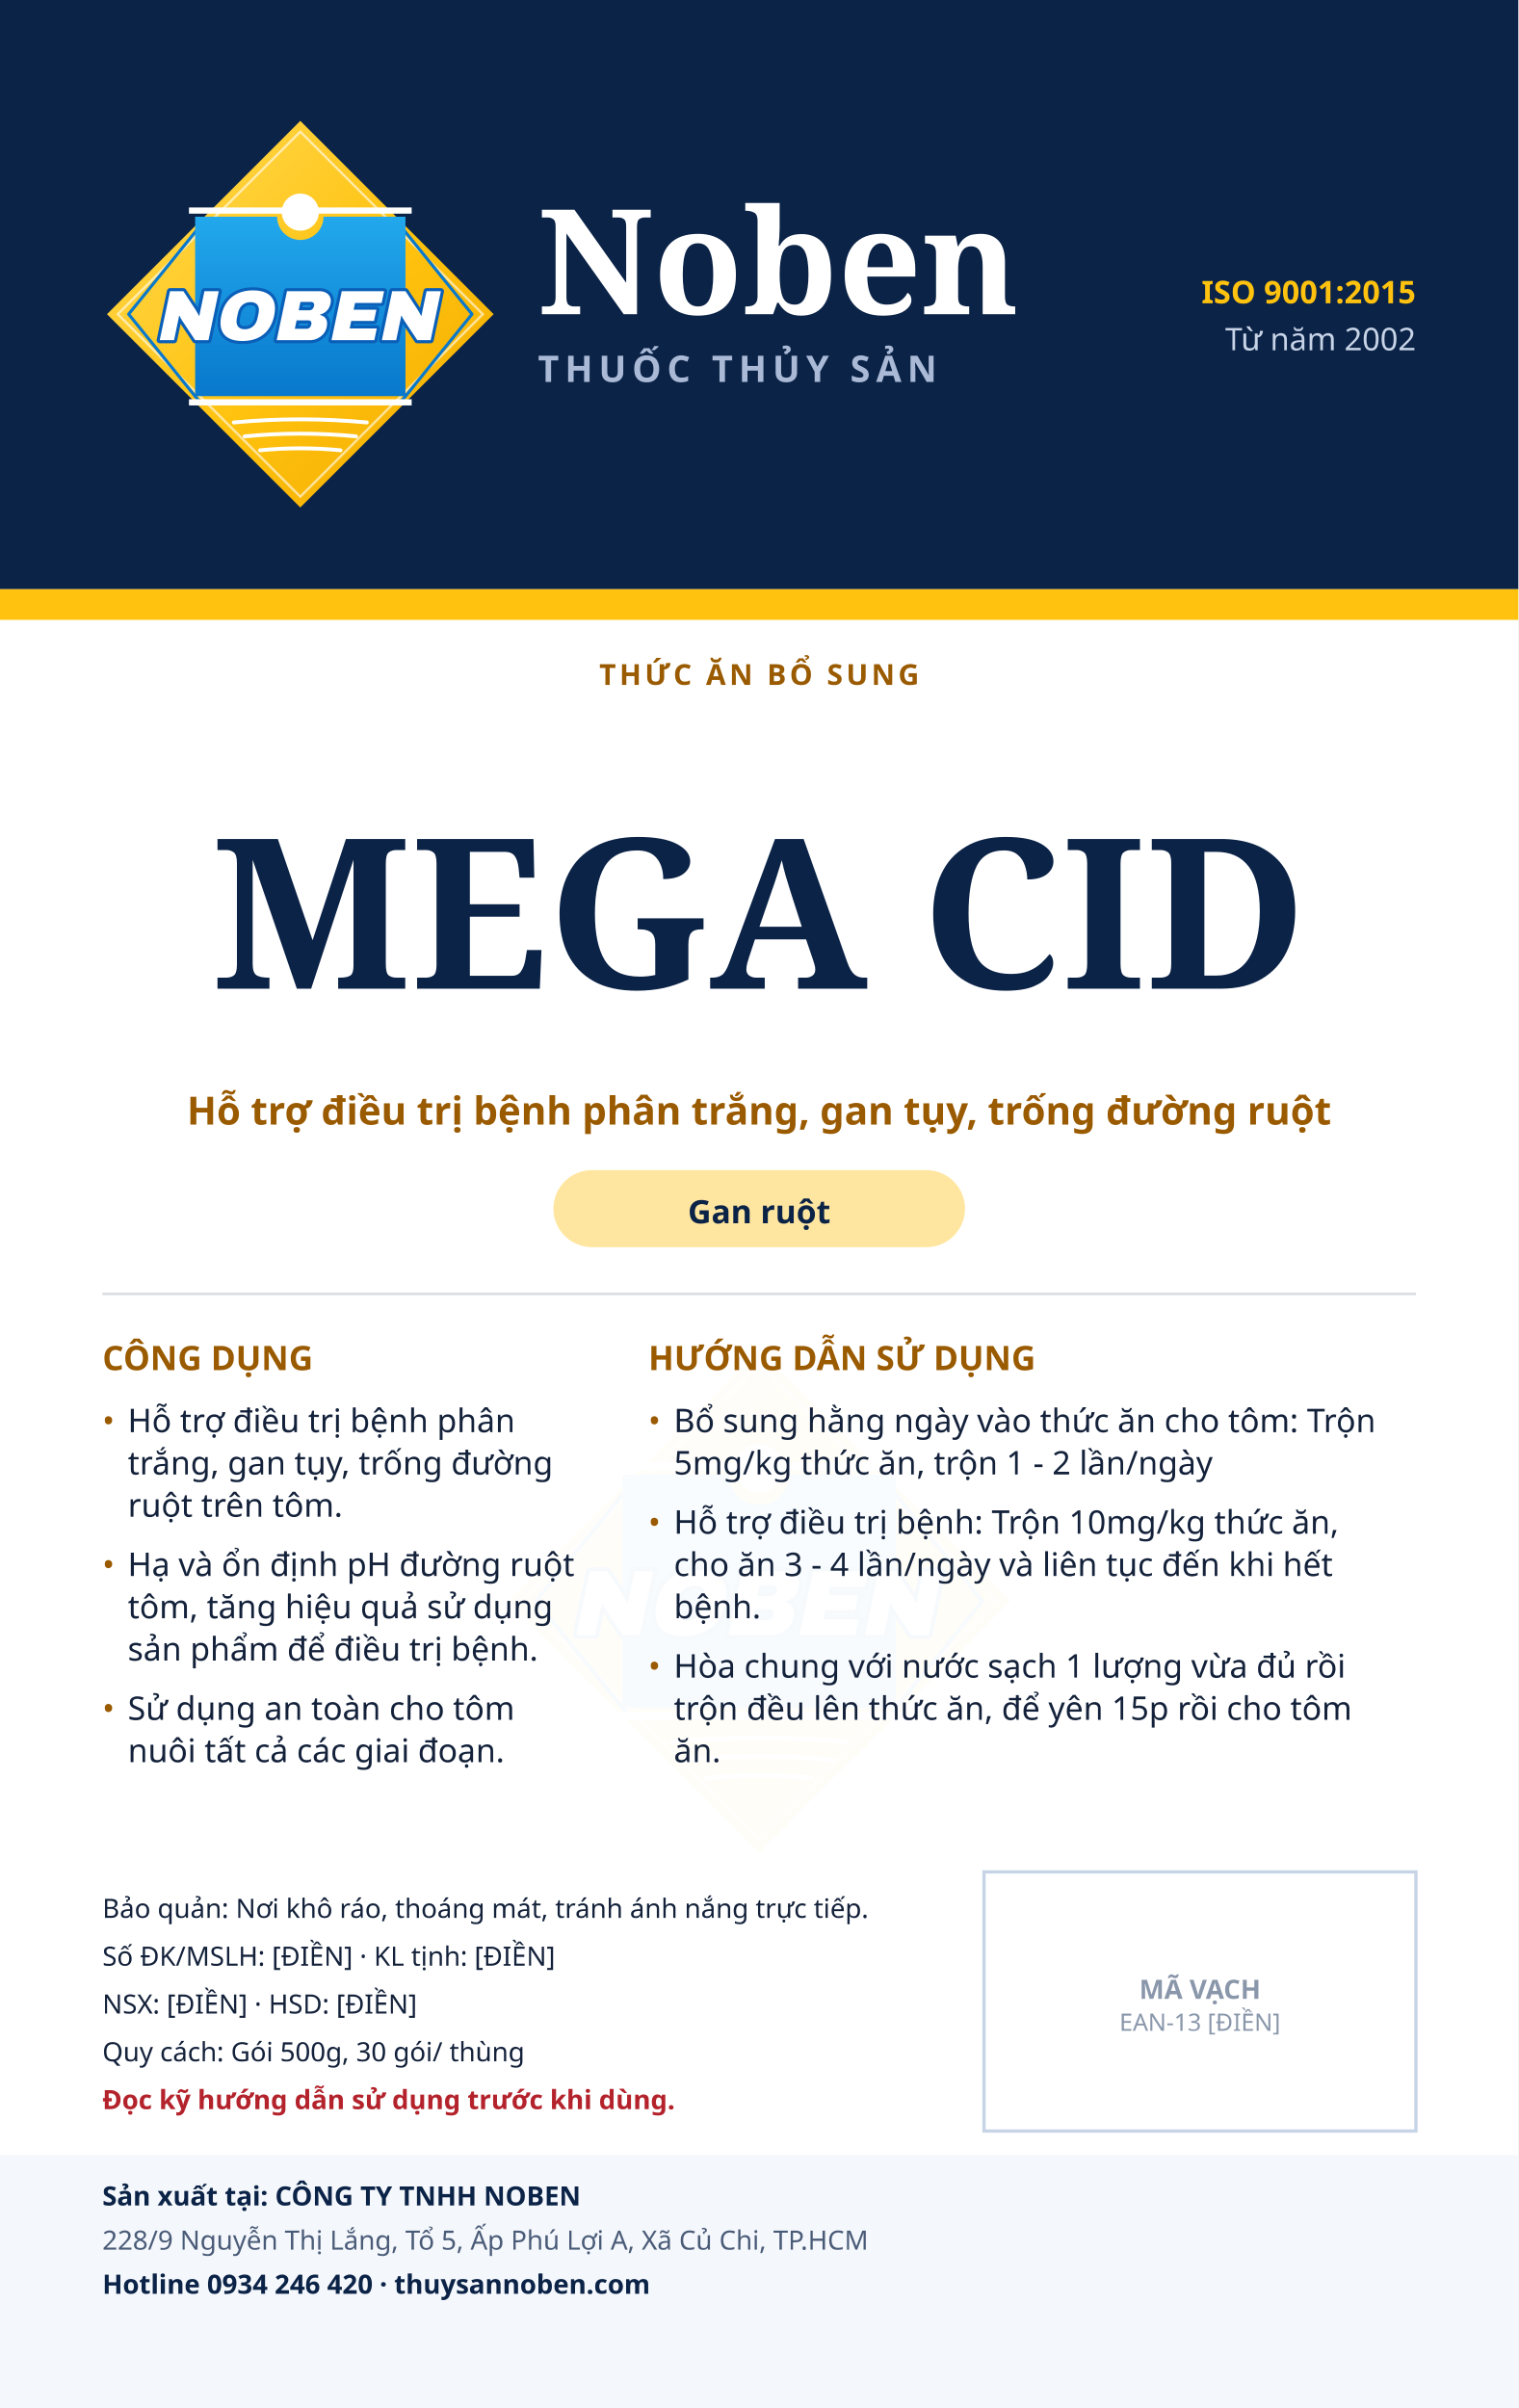
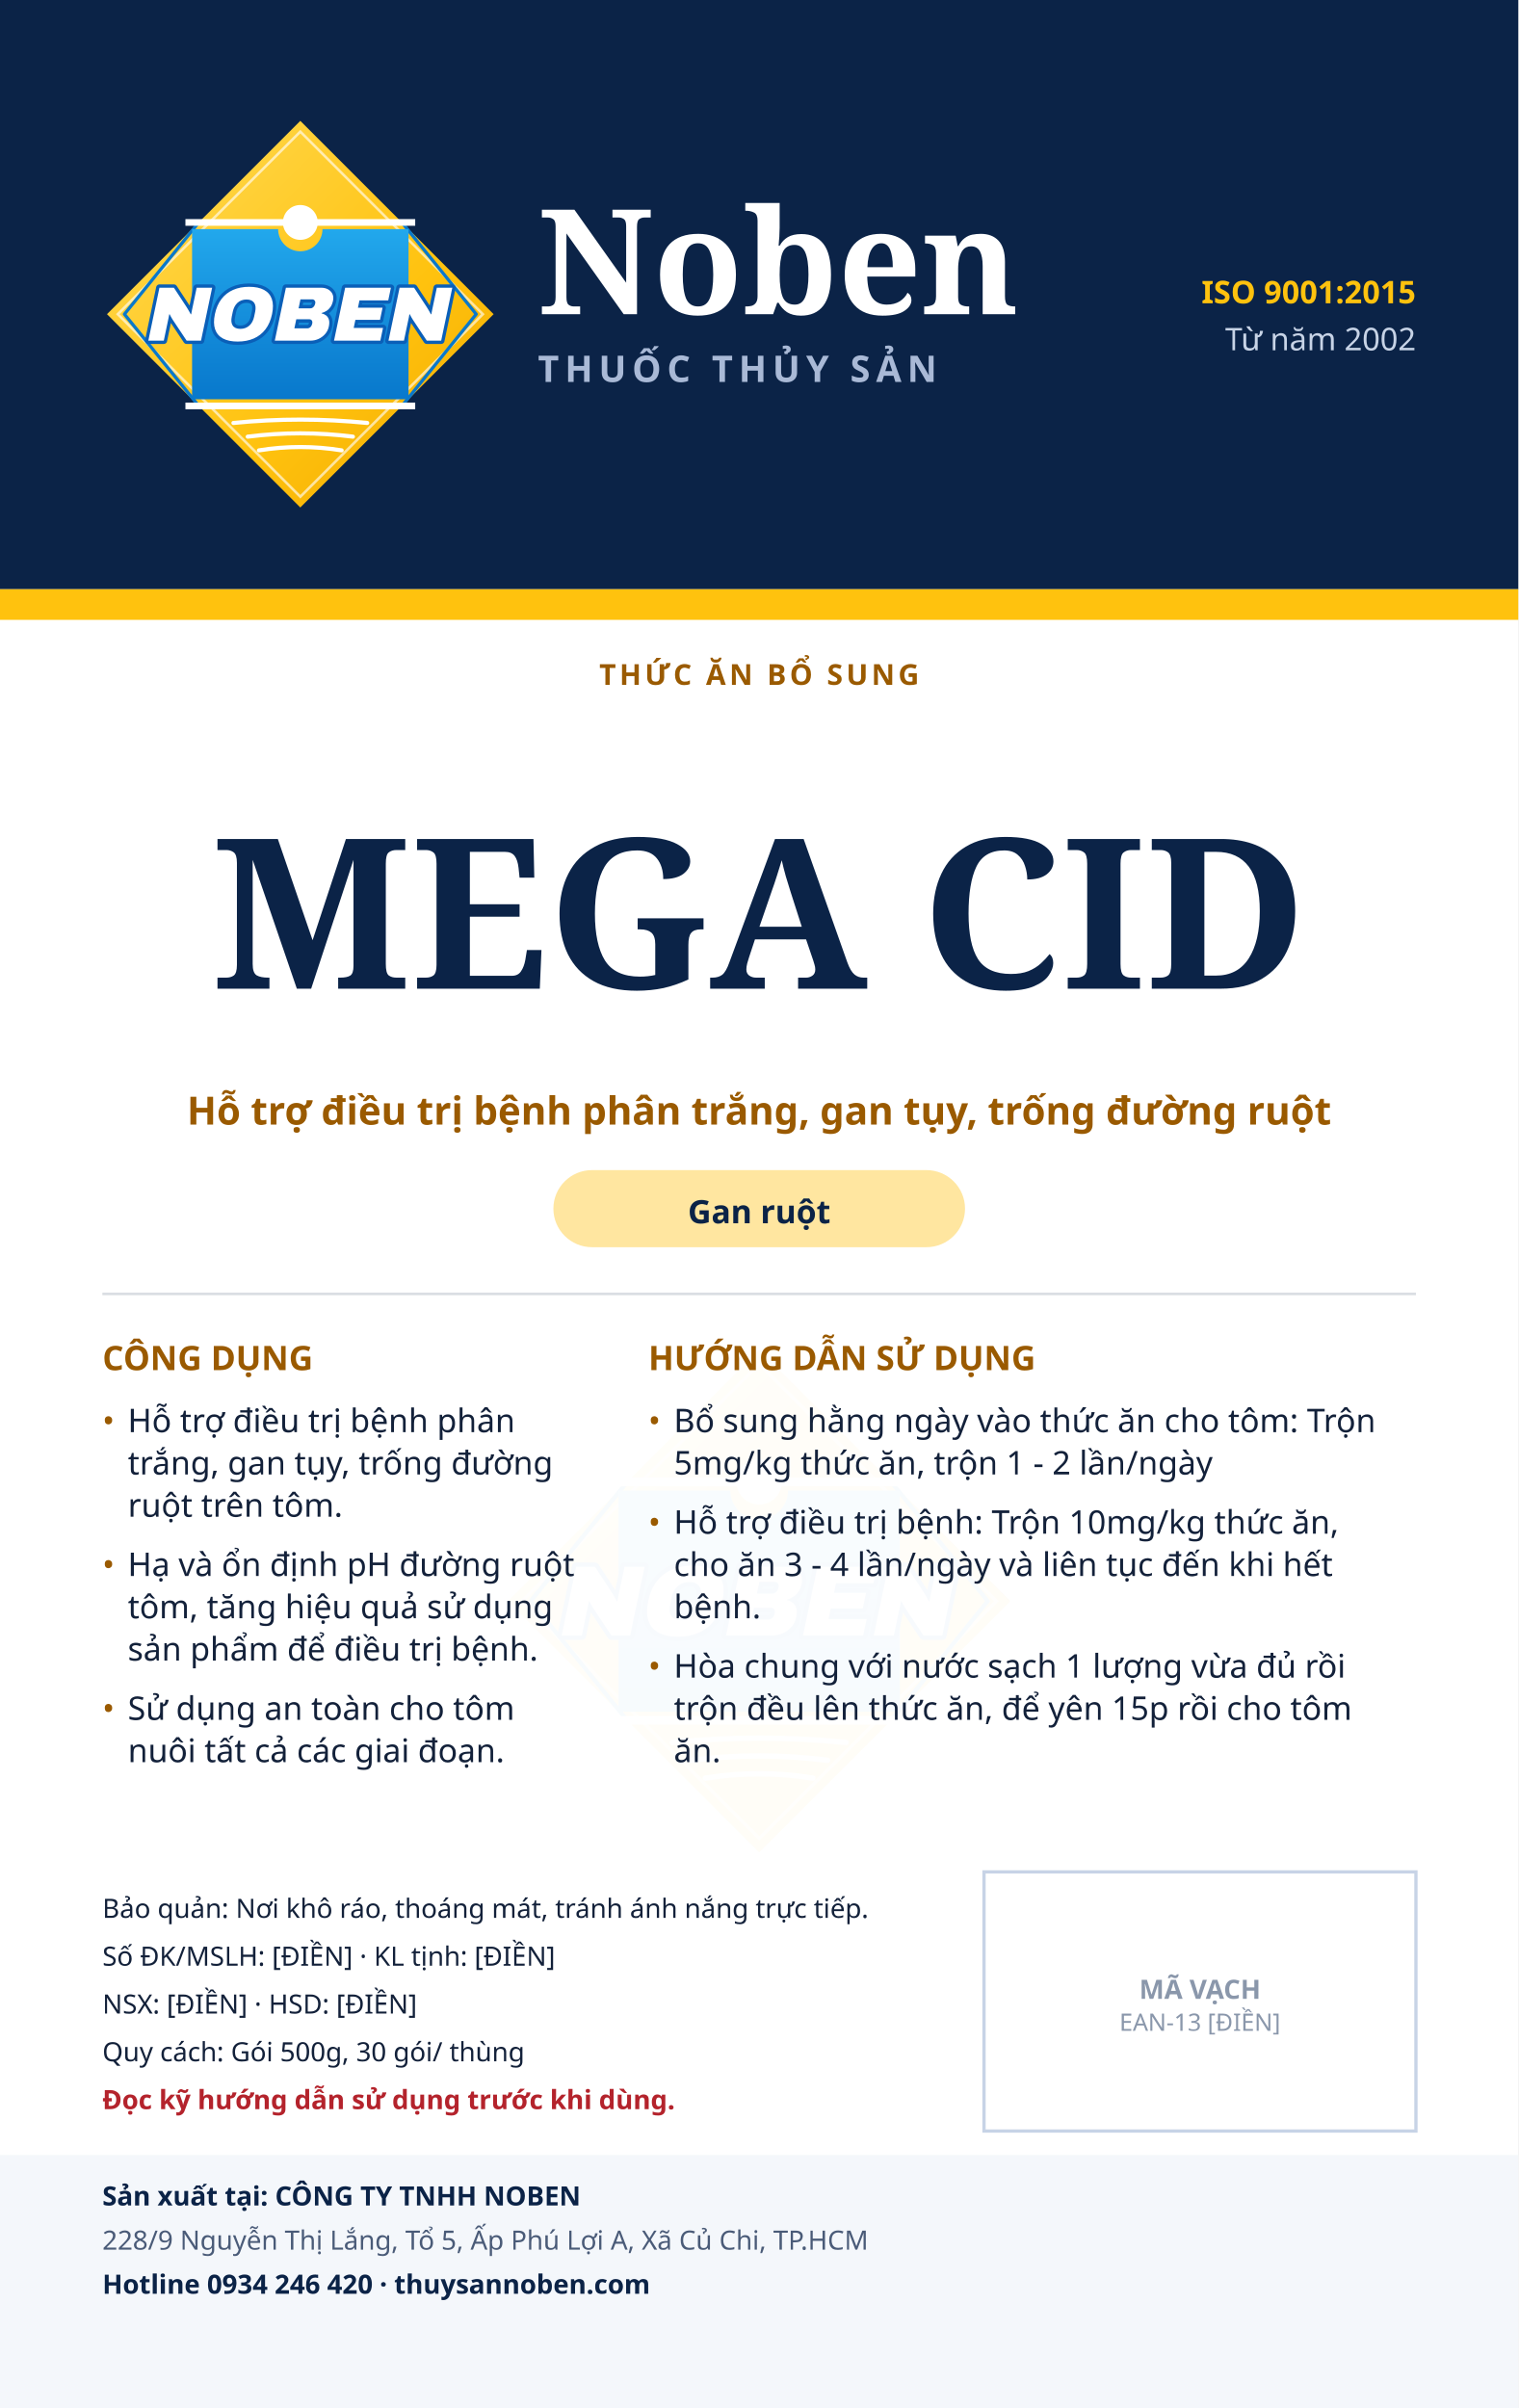
<svg xmlns="http://www.w3.org/2000/svg" xmlns:xlink="http://www.w3.org/1999/xlink" width="116mm" height="183.98mm" viewBox="-3 -3 116 183.98" data-trim="110 177.98" data-tran-le="3" data-an-toan="4.82">
  <defs>
    <clipPath id="nb-trang-giua">
      <rect x="0" y="44.36" width="110" height="117.29" />
    </clipPath>
  </defs>
  <g id="nen">
    <rect x="-3" y="-3" width="116" height="183.98" fill="#ffffff" />
    <rect x="-3" y="161.65" width="116" height="19.33" fill="#f4f7fb" />
    <g opacity="0.035" clip-path="url(#nb-trang-giua)">
      <use href="#nb-mark-art" xlink:href="#nb-mark-art" transform="translate(35.35 99.68) scale(0.07677)" />
    </g>
  </g>
  <g id="dai-thuong-hieu" data-khung="38.09 0 67.09 42.02">
    <rect x="-3" y="-3" width="116" height="45.02" fill="#0b2347" />
    <rect x="-3" y="42.02" width="116" height="2.34" fill="#ffc20e" />
    <text font-family="'Playfair Display ExtraBold', 'Playfair Display', serif" font-weight="800" font-size="11.18" fill="#ffffff" x="38.09" y="21.01">Noben</text>
    <text font-family="'Be Vietnam Pro SemiBold', 'Be Vietnam Pro', sans-serif" font-weight="600" font-size="2.79" fill="#a9b9d6" letter-spacing="0.45" x="38.09" y="26.18">THUỐC THỦY SẢN</text>
    <text font-family="'Be Vietnam Pro SemiBold', 'Be Vietnam Pro', sans-serif" font-weight="600" font-size="2.39" fill="#ffc20e" text-anchor="end" x="105.18" y="20.17">ISO 9001:2015</text>
    <text font-family="'Be Vietnam Pro', sans-serif" font-weight="400" font-size="2.39" fill="#c7d3e6" text-anchor="end" x="105.18" y="23.76">Từ năm 2002</text>
  </g>
  <g id="logo">
    <g transform="translate(4.82 5.88) scale(0.05908)">
      <g id="nb-mark-art">
        <defs>
          <linearGradient id="nb-g" x1="0" y1="0" x2="1" y2="1">
            <stop offset="0" stop-color="#ffdb57" />
-             <stop offset=".55" stop-color="#ffc20e" />
+             <stop offset=".618" stop-color="#ffc20e" />
            <stop offset="1" stop-color="#f2a900" />
          </linearGradient>
          <linearGradient id="nb-b" x1="0" y1="0" x2="0" y2="1">
            <stop offset="0" stop-color="#22a8ec" />
+             <stop offset=".618" stop-color="#1289d8" />
            <stop offset="1" stop-color="#0878cc" />
          </linearGradient>
        </defs>
        <path d="M256 6 L506 256 L256 506 L6 256 Z" fill="url(#nb-g)" />
-         <path d="M256 20 L492 256 L256 492 L20 256 Z" fill="none" stroke="#fff" stroke-opacity=".6" stroke-width="3" />
-         <path d="M384 140 L478 256 L384 372 M128 140 L34 256 L128 372" fill="none" stroke="#0878cc" stroke-width="4" stroke-linejoin="round" stroke-linecap="round" />
-         <path d="M112 122 H400 M112 370 H400" stroke="#fff" stroke-width="8" />
-         <path d="M120 130 H226 A30 30 0 0 0 286 130 H392 V362 H120 Z" fill="url(#nb-b)" />
-         <circle cx="256" cy="124" r="24" fill="#fff" />
-         <g transform="translate(67.4 289.6)">
-           <path d="M6.808 0.0 20.1 -63.296H37.396L52.312 -40.572Q52.947 -39.652 53.96 -37.904Q54.973 -36.156 56.022 -34.362Q57.071 -32.568 57.575 -31.464L58.074 -31.648Q58.523 -34.224 59.054 -36.754Q59.586 -39.284 59.856 -40.572L64.628 -63.296H83.12L69.828 0.0H52.624L35.765 -25.3Q34.587 -27.14 33.802 -28.658Q33.017 -30.176 32.295 -31.556L31.796 -31.372Q31.521 -29.624 31.154 -27.876Q30.787 -26.128 30.613 -25.3L25.3 0.0Z M113.676 1.104Q102.912 1.104 96.049 -2.576Q89.186 -6.256 86.674 -13.57Q84.162 -20.884 86.422 -31.648Q88.702 -42.504 94.276 -49.772Q99.85 -57.04 108.259 -60.72Q116.668 -64.4 127.432 -64.4Q138.288 -64.4 145.151 -60.72Q152.014 -57.04 154.536 -49.772Q157.058 -42.504 154.778 -31.648Q152.518 -20.884 146.934 -13.57Q141.35 -6.256 132.941 -2.576Q124.532 1.104 113.676 1.104ZM116.864 -14.076Q120.176 -14.076 122.928 -15.134Q125.68 -16.192 127.788 -18.124Q129.896 -20.056 131.294 -22.77Q132.692 -25.484 133.368 -28.704L134.604 -34.592Q135.281 -37.812 135.022 -40.526Q134.764 -43.24 133.468 -45.172Q132.172 -47.104 129.864 -48.162Q127.556 -49.22 124.244 -49.22Q120.932 -49.22 118.18 -48.162Q115.428 -47.104 113.366 -45.172Q111.304 -43.24 109.906 -40.526Q108.509 -37.812 107.832 -34.592L106.596 -28.704Q105.92 -25.484 106.178 -22.77Q106.436 -20.056 107.686 -18.124Q108.936 -16.192 111.244 -15.134Q113.552 -14.076 116.864 -14.076Z M158.08 0.0 171.372 -63.296H213.508Q218.292 -63.296 221.833 -61.318Q225.373 -59.34 227.031 -55.844Q228.689 -52.348 227.723 -47.748Q226.757 -43.148 224.667 -40.204Q222.577 -37.26 219.827 -35.558Q217.078 -33.856 214.052 -33.028L213.975 -32.66Q217.132 -31.924 219.469 -30.13Q221.807 -28.336 222.786 -25.116Q223.766 -21.896 222.704 -16.836Q221.641 -11.776 218.365 -8.004Q215.089 -4.232 210.504 -2.116Q205.92 0.0 200.768 0.0ZM181.503 -14.72H196.959Q199.075 -14.72 200.672 -16.192Q202.269 -17.664 202.888 -20.608Q203.177 -21.988 202.821 -23.138Q202.464 -24.288 201.542 -24.932Q200.619 -25.576 199.239 -25.576H183.783ZM186.526 -38.64H200.51Q201.982 -38.64 203.139 -39.33Q204.296 -40.02 205.165 -41.308Q206.033 -42.596 206.439 -44.528Q206.864 -46.552 205.783 -47.978Q204.703 -49.404 202.771 -49.404H188.787Z M228.932 0.0 242.224 -63.296H296.964L293.776 -48.116H259.368L257.533 -39.376H286.973L283.92 -24.84H254.48L252.452 -15.18H287.504L284.316 0.0Z M294.08 0.0 307.372 -63.296H324.668L339.584 -40.572Q340.219 -39.652 341.232 -37.904Q342.245 -36.156 343.294 -34.362Q344.343 -32.568 344.847 -31.464L345.346 -31.648Q345.795 -34.224 346.326 -36.754Q346.858 -39.284 347.128 -40.572L351.9 -63.296H370.392L357.1 0.0H339.896L323.037 -25.3Q321.859 -27.14 321.074 -28.658Q320.289 -30.176 319.567 -31.556L319.068 -31.372Q318.793 -29.624 318.426 -27.876Q318.059 -26.128 317.885 -25.3L312.572 0.0Z" fill="none" stroke="#0a5fb8" stroke-width="8" stroke-linejoin="round" />
+         <path d="M256 19.93 L492.07 256 L256 492.07 L19.93 256 Z" fill="none" stroke="#fff" stroke-opacity=".618" stroke-width="3.29" />
+         <path d="M387.36 137.36 L483.46 256 L387.36 374.64 M124.64 137.36 L28.54 256 L124.64 374.64" fill="none" stroke="#0878cc" stroke-width="4.18" stroke-linejoin="round" stroke-linecap="round" />
+         <path d="M107.42 137.36 H404.58 M107.42 374.64 H404.58" stroke="#fff" stroke-width="8.61" />
+         <path d="M116.03 145.97 H227.33 A28.67 28.67 0 0 0 284.67 145.97 H395.97 V366.03 H116.03 Z" fill="url(#nb-b)" />
+         <circle cx="256" cy="137.36" r="22.54" fill="#fff" />
+         <g transform="translate(52.1 290.22) scale(1.08111)">
+           <path d="M6.808 0.0 20.1 -63.296H37.396L52.312 -40.572Q52.947 -39.652 53.96 -37.904Q54.973 -36.156 56.022 -34.362Q57.071 -32.568 57.575 -31.464L58.074 -31.648Q58.523 -34.224 59.054 -36.754Q59.586 -39.284 59.856 -40.572L64.628 -63.296H83.12L69.828 0.0H52.624L35.765 -25.3Q34.587 -27.14 33.802 -28.658Q33.017 -30.176 32.295 -31.556L31.796 -31.372Q31.521 -29.624 31.154 -27.876Q30.787 -26.128 30.613 -25.3L25.3 0.0Z M113.676 1.104Q102.912 1.104 96.049 -2.576Q89.186 -6.256 86.674 -13.57Q84.162 -20.884 86.422 -31.648Q88.702 -42.504 94.276 -49.772Q99.85 -57.04 108.259 -60.72Q116.668 -64.4 127.432 -64.4Q138.288 -64.4 145.151 -60.72Q152.014 -57.04 154.536 -49.772Q157.058 -42.504 154.778 -31.648Q152.518 -20.884 146.934 -13.57Q141.35 -6.256 132.941 -2.576Q124.532 1.104 113.676 1.104ZM116.864 -14.076Q120.176 -14.076 122.928 -15.134Q125.68 -16.192 127.788 -18.124Q129.896 -20.056 131.294 -22.77Q132.692 -25.484 133.368 -28.704L134.604 -34.592Q135.281 -37.812 135.022 -40.526Q134.764 -43.24 133.468 -45.172Q132.172 -47.104 129.864 -48.162Q127.556 -49.22 124.244 -49.22Q120.932 -49.22 118.18 -48.162Q115.428 -47.104 113.366 -45.172Q111.304 -43.24 109.906 -40.526Q108.509 -37.812 107.832 -34.592L106.596 -28.704Q105.92 -25.484 106.178 -22.77Q106.436 -20.056 107.686 -18.124Q108.936 -16.192 111.244 -15.134Q113.552 -14.076 116.864 -14.076Z M158.08 0.0 171.372 -63.296H213.508Q218.292 -63.296 221.833 -61.318Q225.373 -59.34 227.031 -55.844Q228.689 -52.348 227.723 -47.748Q226.757 -43.148 224.667 -40.204Q222.577 -37.26 219.827 -35.558Q217.078 -33.856 214.052 -33.028L213.975 -32.66Q217.132 -31.924 219.469 -30.13Q221.807 -28.336 222.786 -25.116Q223.766 -21.896 222.704 -16.836Q221.641 -11.776 218.365 -8.004Q215.089 -4.232 210.504 -2.116Q205.92 0.0 200.768 0.0ZM181.503 -14.72H196.959Q199.075 -14.72 200.672 -16.192Q202.269 -17.664 202.888 -20.608Q203.177 -21.988 202.821 -23.138Q202.464 -24.288 201.542 -24.932Q200.619 -25.576 199.239 -25.576H183.783ZM186.526 -38.64H200.51Q201.982 -38.64 203.139 -39.33Q204.296 -40.02 205.165 -41.308Q206.033 -42.596 206.439 -44.528Q206.864 -46.552 205.783 -47.978Q204.703 -49.404 202.771 -49.404H188.787Z M228.932 0.0 242.224 -63.296H296.964L293.776 -48.116H259.368L257.533 -39.376H286.973L283.92 -24.84H254.48L252.452 -15.18H287.504L284.316 0.0Z M294.08 0.0 307.372 -63.296H324.668L339.584 -40.572Q340.219 -39.652 341.232 -37.904Q342.245 -36.156 343.294 -34.362Q344.343 -32.568 344.847 -31.464L345.346 -31.648Q345.795 -34.224 346.326 -36.754Q346.858 -39.284 347.128 -40.572L351.9 -63.296H370.392L357.1 0.0H339.896L323.037 -25.3Q321.859 -27.14 321.074 -28.658Q320.289 -30.176 319.567 -31.556L319.068 -31.372Q318.793 -29.624 318.426 -27.876Q318.059 -26.128 317.885 -25.3L312.572 0.0Z" fill="none" stroke="#0a5fb8" stroke-width="7.96" stroke-linejoin="round" />
          <path d="M6.808 0.0 20.1 -63.296H37.396L52.312 -40.572Q52.947 -39.652 53.96 -37.904Q54.973 -36.156 56.022 -34.362Q57.071 -32.568 57.575 -31.464L58.074 -31.648Q58.523 -34.224 59.054 -36.754Q59.586 -39.284 59.856 -40.572L64.628 -63.296H83.12L69.828 0.0H52.624L35.765 -25.3Q34.587 -27.14 33.802 -28.658Q33.017 -30.176 32.295 -31.556L31.796 -31.372Q31.521 -29.624 31.154 -27.876Q30.787 -26.128 30.613 -25.3L25.3 0.0Z M113.676 1.104Q102.912 1.104 96.049 -2.576Q89.186 -6.256 86.674 -13.57Q84.162 -20.884 86.422 -31.648Q88.702 -42.504 94.276 -49.772Q99.85 -57.04 108.259 -60.72Q116.668 -64.4 127.432 -64.4Q138.288 -64.4 145.151 -60.72Q152.014 -57.04 154.536 -49.772Q157.058 -42.504 154.778 -31.648Q152.518 -20.884 146.934 -13.57Q141.35 -6.256 132.941 -2.576Q124.532 1.104 113.676 1.104ZM116.864 -14.076Q120.176 -14.076 122.928 -15.134Q125.68 -16.192 127.788 -18.124Q129.896 -20.056 131.294 -22.77Q132.692 -25.484 133.368 -28.704L134.604 -34.592Q135.281 -37.812 135.022 -40.526Q134.764 -43.24 133.468 -45.172Q132.172 -47.104 129.864 -48.162Q127.556 -49.22 124.244 -49.22Q120.932 -49.22 118.18 -48.162Q115.428 -47.104 113.366 -45.172Q111.304 -43.24 109.906 -40.526Q108.509 -37.812 107.832 -34.592L106.596 -28.704Q105.92 -25.484 106.178 -22.77Q106.436 -20.056 107.686 -18.124Q108.936 -16.192 111.244 -15.134Q113.552 -14.076 116.864 -14.076Z M158.08 0.0 171.372 -63.296H213.508Q218.292 -63.296 221.833 -61.318Q225.373 -59.34 227.031 -55.844Q228.689 -52.348 227.723 -47.748Q226.757 -43.148 224.667 -40.204Q222.577 -37.26 219.827 -35.558Q217.078 -33.856 214.052 -33.028L213.975 -32.66Q217.132 -31.924 219.469 -30.13Q221.807 -28.336 222.786 -25.116Q223.766 -21.896 222.704 -16.836Q221.641 -11.776 218.365 -8.004Q215.089 -4.232 210.504 -2.116Q205.92 0.0 200.768 0.0ZM181.503 -14.72H196.959Q199.075 -14.72 200.672 -16.192Q202.269 -17.664 202.888 -20.608Q203.177 -21.988 202.821 -23.138Q202.464 -24.288 201.542 -24.932Q200.619 -25.576 199.239 -25.576H183.783ZM186.526 -38.64H200.51Q201.982 -38.64 203.139 -39.33Q204.296 -40.02 205.165 -41.308Q206.033 -42.596 206.439 -44.528Q206.864 -46.552 205.783 -47.978Q204.703 -49.404 202.771 -49.404H188.787Z M228.932 0.0 242.224 -63.296H296.964L293.776 -48.116H259.368L257.533 -39.376H286.973L283.92 -24.84H254.48L252.452 -15.18H287.504L284.316 0.0Z M294.08 0.0 307.372 -63.296H324.668L339.584 -40.572Q340.219 -39.652 341.232 -37.904Q342.245 -36.156 343.294 -34.362Q344.343 -32.568 344.847 -31.464L345.346 -31.648Q345.795 -34.224 346.326 -36.754Q346.858 -39.284 347.128 -40.572L351.9 -63.296H370.392L357.1 0.0H339.896L323.037 -25.3Q321.859 -27.14 321.074 -28.658Q320.289 -30.176 319.567 -31.556L319.068 -31.372Q318.793 -29.624 318.426 -27.876Q318.059 -26.128 317.885 -25.3L312.572 0.0Z" fill="#fff" />
        </g>
-         <path d="M170 396 Q256 388 342 396 M184 414 Q256 407 328 414 M204 432 Q256 427 308 432" fill="none" stroke="#fff" stroke-width="5" stroke-linecap="round" />
+         <path d="M169.5 396.67 Q256 388.06 342.5 396.67 M188 414.39 Q256 405.78 324 414.39 M202.54 432.12 Q256 423.5 309.46 432.12" fill="none" stroke="#fff" stroke-width="5.32" stroke-linecap="round" />
      </g>
    </g>
  </g>
  <g id="ten-san-pham" data-khung="4.82 44.36 100.36 54.29">
    <text font-family="'Be Vietnam Pro SemiBold', 'Be Vietnam Pro', sans-serif" font-weight="600" font-size="2.2" fill="#9a5a00" text-anchor="middle" letter-spacing="0.26">
      <tspan x="55" y="49.33">THỨC ĂN BỔ SUNG</tspan>
    </text>
    <text font-family="'Playfair Display ExtraBold', 'Playfair Display', serif" font-weight="800" font-size="16.02" fill="#0b2347" text-anchor="middle">
      <tspan x="55" y="72.54">MEGA CID</tspan>
    </text>
    <text font-family="'Be Vietnam Pro SemiBold', 'Be Vietnam Pro', sans-serif" font-weight="600" font-size="2.97" fill="#9a5a00" text-anchor="middle">
      <tspan x="55" y="82.92">Hỗ trợ điều trị bệnh phân trắng, gan tụy, trống đường ruột</tspan>
    </text>
    <rect x="39.28" y="86.4" width="31.45" height="5.89" rx="2.95" fill="#ffe6a0" />
    <text font-family="'Be Vietnam Pro SemiBold', 'Be Vietnam Pro', sans-serif" font-weight="600" font-size="2.47" fill="#0b2347" text-anchor="middle">
      <tspan x="55" y="90.46">Gan ruột</tspan>
    </text>
  </g>
  <g id="cong-dung" data-khung="4.82 98.65 36.25 33.65">
    <line x1="4.82" y1="95.86" x2="105.18" y2="95.86" stroke="#0b2347" stroke-opacity="0.15" stroke-width="0.2" />
    <text font-family="'Be Vietnam Pro SemiBold', 'Be Vietnam Pro', sans-serif" font-weight="600" font-size="2.58" fill="#9a5a00">
      <tspan x="4.82" y="101.68">CÔNG DỤNG</tspan>
    </text>
    <text font-family="'Be Vietnam Pro', sans-serif" font-weight="400" font-size="2.48" fill="#9a5a00" x="4.82" y="106.42">•</text>
    <text font-family="'Be Vietnam Pro', sans-serif" font-weight="400" font-size="2.48" fill="#13213a">
      <tspan x="6.76" y="106.42">Hỗ trợ điều trị bệnh phân</tspan>
      <tspan x="6.76" y="109.65">trắng, gan tụy, trống đường</tspan>
      <tspan x="6.76" y="112.88">ruột trên tôm.</tspan>
    </text>
    <text font-family="'Be Vietnam Pro', sans-serif" font-weight="400" font-size="2.48" fill="#9a5a00" x="4.82" y="117.41">•</text>
    <text font-family="'Be Vietnam Pro', sans-serif" font-weight="400" font-size="2.48" fill="#13213a">
      <tspan x="6.76" y="117.41">Hạ và ổn định pH đường ruột</tspan>
      <tspan x="6.76" y="120.64">tôm, tăng hiệu quả sử dụng</tspan>
      <tspan x="6.76" y="123.87">sản phẩm để điều trị bệnh.</tspan>
    </text>
    <text font-family="'Be Vietnam Pro', sans-serif" font-weight="400" font-size="2.48" fill="#9a5a00" x="4.82" y="128.4">•</text>
    <text font-family="'Be Vietnam Pro', sans-serif" font-weight="400" font-size="2.48" fill="#13213a">
      <tspan x="6.76" y="128.4">Sử dụng an toàn cho tôm</tspan>
      <tspan x="6.76" y="131.63">nuôi tất cả các giai đoạn.</tspan>
    </text>
  </g>
  <g id="huong-dan" data-khung="46.53 98.65 58.65 33.65">
    <text font-family="'Be Vietnam Pro SemiBold', 'Be Vietnam Pro', sans-serif" font-weight="600" font-size="2.58" fill="#9a5a00">
      <tspan x="46.53" y="101.68">HƯỚNG DẪN SỬ DỤNG</tspan>
    </text>
    <text font-family="'Be Vietnam Pro', sans-serif" font-weight="400" font-size="2.48" fill="#9a5a00" x="46.53" y="106.42">•</text>
    <text font-family="'Be Vietnam Pro', sans-serif" font-weight="400" font-size="2.48" fill="#13213a">
      <tspan x="48.48" y="106.42">Bổ sung hằng ngày vào thức ăn cho tôm: Trộn</tspan>
      <tspan x="48.48" y="109.65">5mg/kg thức ăn, trộn 1 - 2 lần/ngày</tspan>
    </text>
    <text font-family="'Be Vietnam Pro', sans-serif" font-weight="400" font-size="2.48" fill="#9a5a00" x="46.53" y="114.18">•</text>
    <text font-family="'Be Vietnam Pro', sans-serif" font-weight="400" font-size="2.48" fill="#13213a">
      <tspan x="48.48" y="114.18">Hỗ trợ điều trị bệnh: Trộn 10mg/kg thức ăn,</tspan>
      <tspan x="48.48" y="117.41">cho ăn 3 - 4 lần/ngày và liên tục đến khi hết</tspan>
      <tspan x="48.48" y="120.64">bệnh.</tspan>
    </text>
    <text font-family="'Be Vietnam Pro', sans-serif" font-weight="400" font-size="2.48" fill="#9a5a00" x="46.53" y="125.17">•</text>
    <text font-family="'Be Vietnam Pro', sans-serif" font-weight="400" font-size="2.48" fill="#13213a">
      <tspan x="48.48" y="125.17">Hòa chung với nước sạch 1 lượng vừa đủ rồi</tspan>
      <tspan x="48.48" y="128.4">trộn đều lên thức ăn, để yên 15p rồi cho tôm</tspan>
      <tspan x="48.48" y="131.63">ăn.</tspan>
    </text>
  </g>
  <g id="thanh-phan">
</g>
  <g id="phap-ly" data-khung="4.82 140.02 100.36 33.14">
    <text font-family="'Be Vietnam Pro', sans-serif" font-weight="400" font-size="2.03" fill="#13213a">
      <tspan x="4.82" y="143.53">Bảo quản: Nơi khô ráo, thoáng mát, tránh ánh nắng trực tiếp.</tspan>
    </text>
    <text font-family="'Be Vietnam Pro', sans-serif" font-weight="400" font-size="2.03" fill="#13213a">
      <tspan x="4.82" y="147.19">Số ĐK/MSLH: [ĐIỀN] · KL tịnh: [ĐIỀN]</tspan>
    </text>
    <text font-family="'Be Vietnam Pro', sans-serif" font-weight="400" font-size="2.03" fill="#13213a">
      <tspan x="4.82" y="150.84">NSX: [ĐIỀN] · HSD: [ĐIỀN]</tspan>
    </text>
    <text font-family="'Be Vietnam Pro', sans-serif" font-weight="400" font-size="2.03" fill="#13213a">
      <tspan x="4.82" y="154.49">Quy cách: Gói 500g, 30 gói/ thùng</tspan>
    </text>
    <text font-family="'Be Vietnam Pro SemiBold', 'Be Vietnam Pro', sans-serif" font-weight="600" font-size="2.03" fill="#b4232c">
      <tspan x="4.82" y="158.15">Đọc kỹ hướng dẫn sử dụng trước khi dùng.</tspan>
    </text>
    <text font-family="'Be Vietnam Pro SemiBold', 'Be Vietnam Pro', sans-serif" font-weight="600" font-size="2.03" fill="#0b2347">
      <tspan x="4.82" y="165.51">Sản xuất tại: CÔNG TY TNHH NOBEN</tspan>
    </text>
    <text font-family="'Be Vietnam Pro', sans-serif" font-weight="400" font-size="2.03" fill="#4a5b78">
      <tspan x="4.82" y="168.88">228/9 Nguyễn Thị Lắng, Tổ 5, Ấp Phú Lợi A, Xã Củ Chi, TP.HCM</tspan>
    </text>
    <text font-family="'Be Vietnam Pro SemiBold', 'Be Vietnam Pro', sans-serif" font-weight="600" font-size="2.03" fill="#0b2347">
      <tspan x="4.82" y="172.25">Hotline 0934 246 420 · thuysannoben.com</tspan>
    </text>
  </g>
  <g id="ma-vach" data-khung="72.18 140.02 33 19.8">
    <rect x="72.18" y="140.02" width="33" height="19.8" fill="#ffffff" stroke="#c7d3e6" stroke-width="0.25" />
    <text font-family="'Be Vietnam Pro SemiBold', 'Be Vietnam Pro', sans-serif" font-weight="600" font-size="2.03" fill="#8a97ab" text-anchor="middle" x="88.68" y="149.72">MÃ VẠCH</text>
    <text font-family="'Be Vietnam Pro', sans-serif" font-weight="400" font-size="1.83" fill="#8a97ab" text-anchor="middle" x="88.68" y="152.16">EAN-13 [ĐIỀN]</text>
  </g>
  <g id="vung-an-toan" display="none">
    <rect x="-3" y="-3" width="116" height="183.98" fill="none" stroke="#e6007e" stroke-width="0.2" />
    <rect x="0" y="0" width="110" height="177.98" fill="none" stroke="#00a0e9" stroke-width="0.25" />
    <rect x="4.82" y="4.82" width="100.36" height="168.34" fill="none" stroke="#2fb34a" stroke-width="0.2" stroke-dasharray="1 1" />
    <line x1="0" y1="110" x2="110" y2="110" stroke="#ffc20e" stroke-width="0.2" stroke-dasharray="2 1" />
  </g>
</svg>
